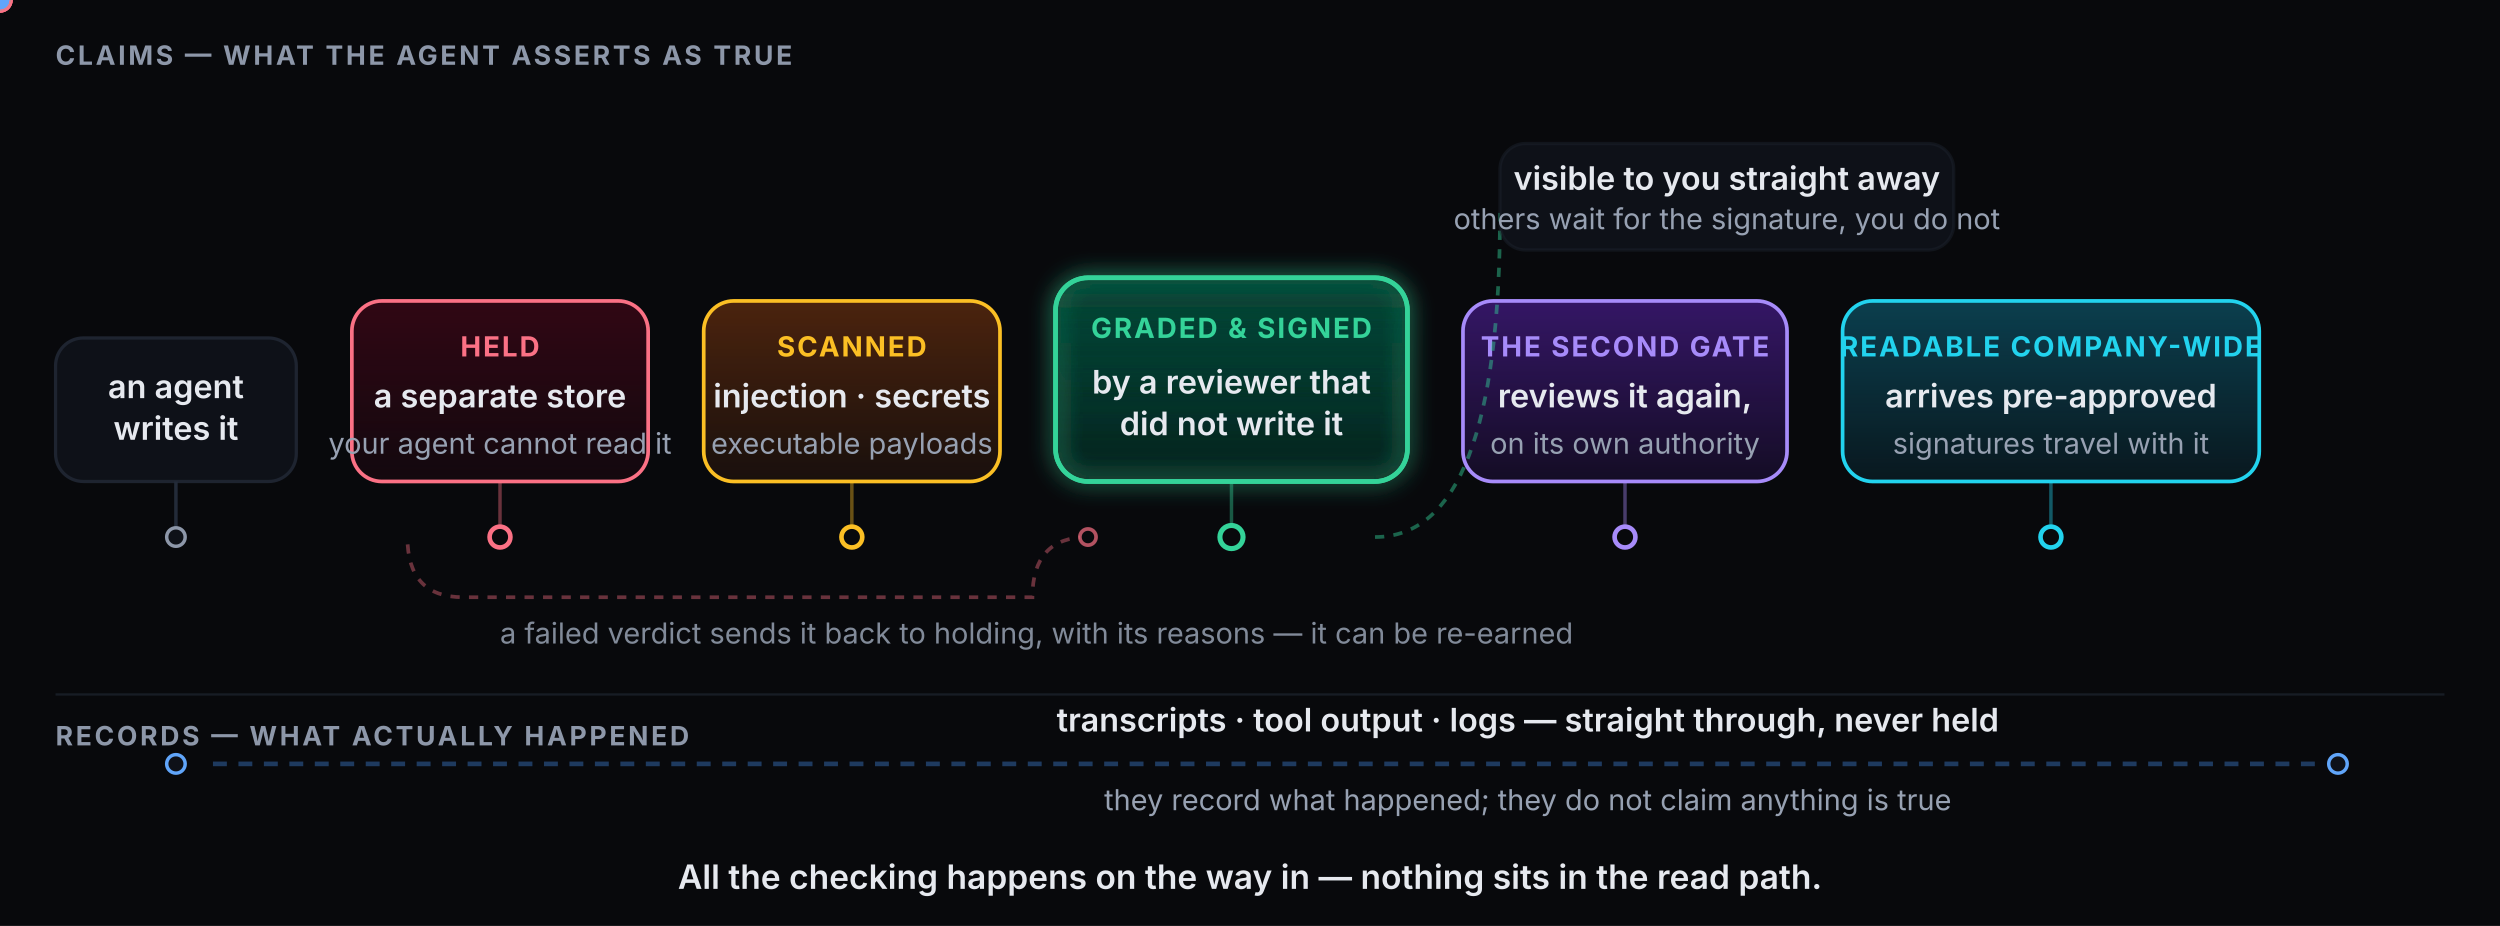
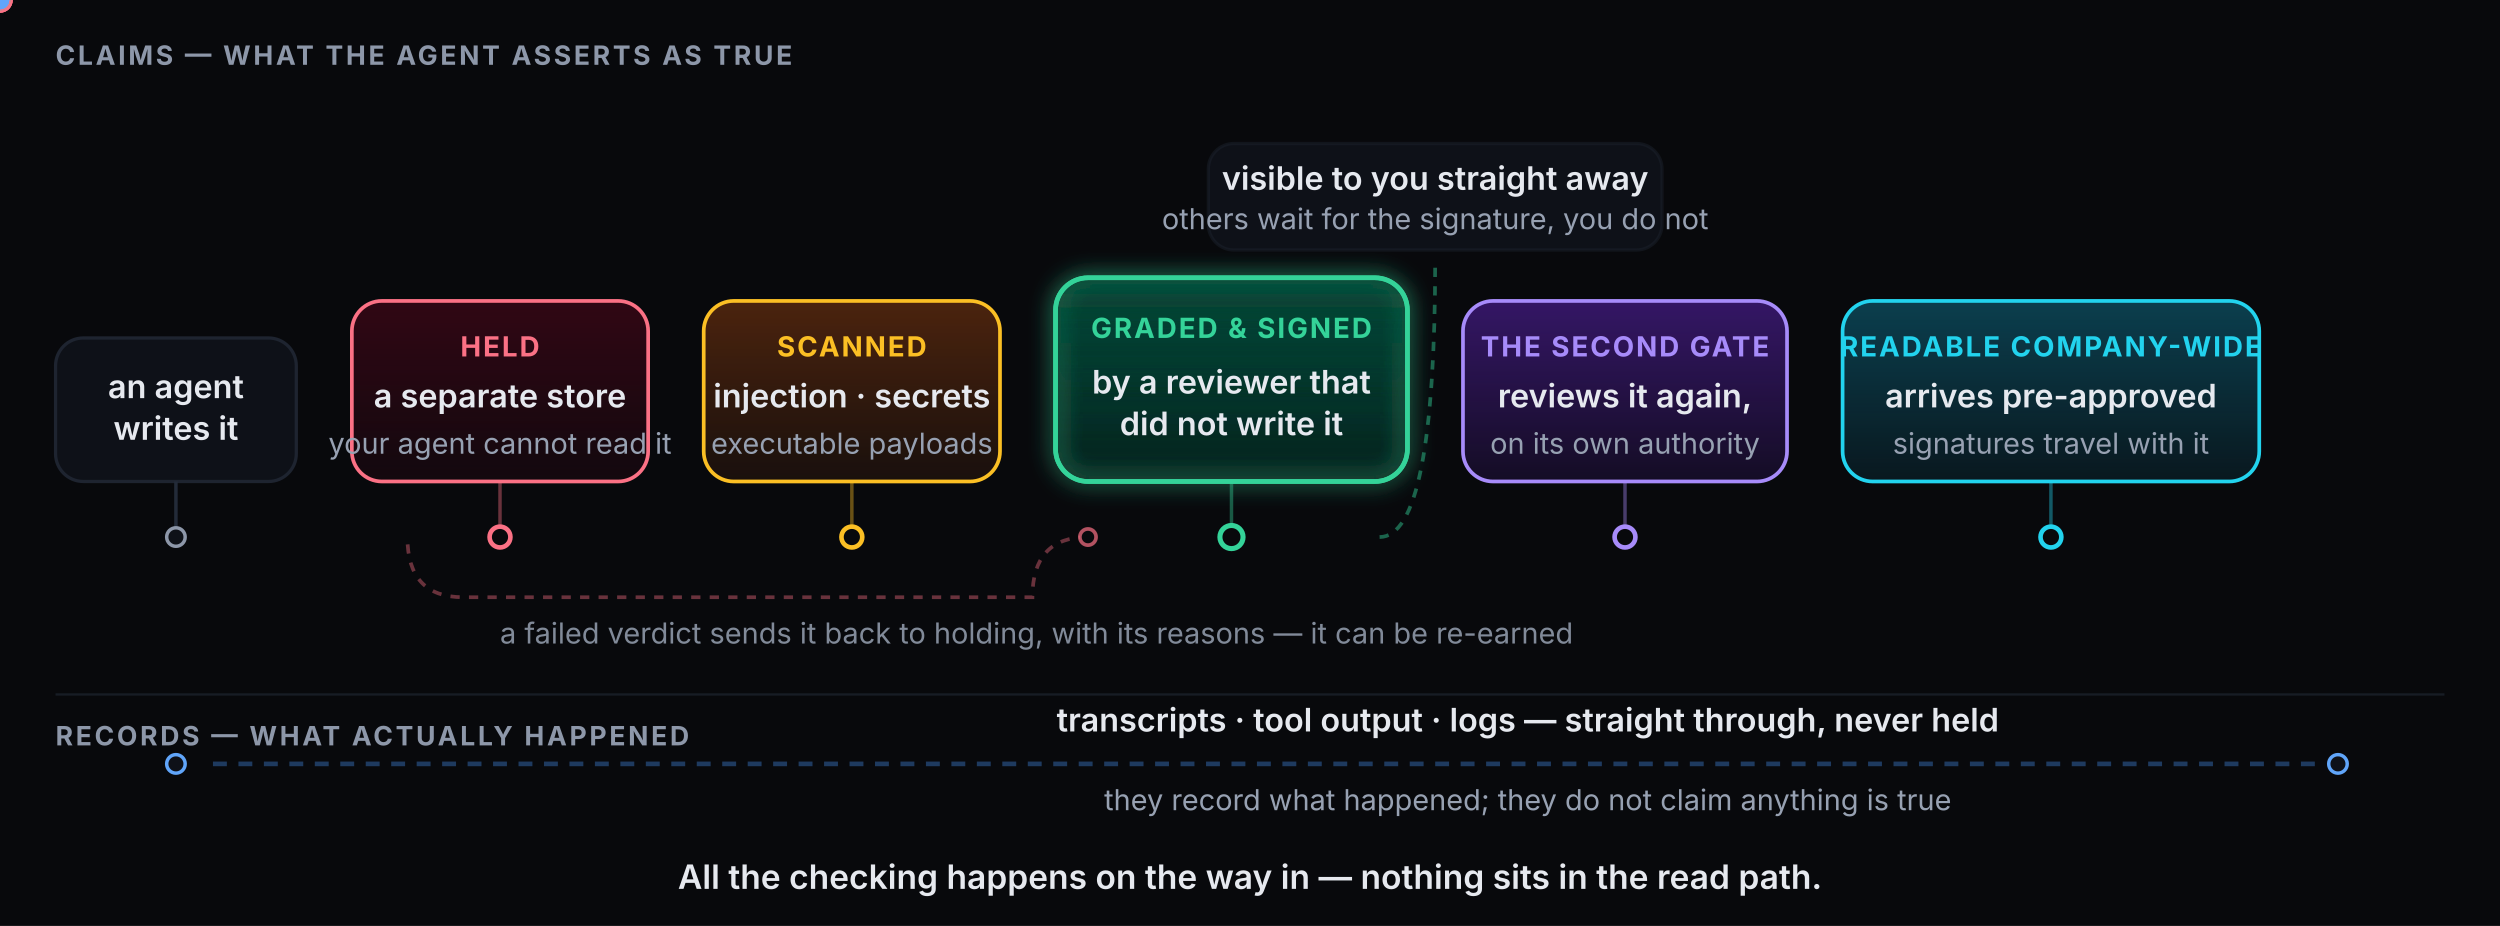
<svg xmlns="http://www.w3.org/2000/svg" viewBox="0 0 1080 400" width="1080" height="400" role="img" aria-labelledby="t d" font-family="ui-sans-serif, system-ui, -apple-system, 'Segoe UI', Inter, sans-serif">
  <defs>
    <style>
    .zn   { font-size:11.5px; font-weight:700; letter-spacing:.1em; fill:#8d97a9; }
    .st   { font-size:12px; font-weight:700; letter-spacing:.07em; }
    .nm   { font-size:14px; font-weight:600; fill:#e6e9ef; }
    .sb   { font-size:12.5px; fill:#97a1b2; }
    .panel{ fill:#0e1118; stroke:#1e2430; stroke-width:1.4; }

    /* A reader who asks the OS for less motion gets the static diagram. Every
       moving part here is decoration over a figure that already reads standing
       still, so stopping it costs nothing and keeps the argument intact. */
    @media (prefers-reduced-motion: reduce) {
      .mover { display: none; }
    }
  </style>
    <linearGradient id="gHold" x1="0" y1="0" x2="0" y2="1">
      <stop offset="0" stop-color="#4c0519" stop-opacity=".6" />
      <stop offset="1" stop-color="#4c0519" stop-opacity=".15" />
    </linearGradient>
    <linearGradient id="gChk" x1="0" y1="0" x2="0" y2="1">
      <stop offset="0" stop-color="#78350f" stop-opacity=".6" />
      <stop offset="1" stop-color="#78350f" stop-opacity=".15" />
    </linearGradient>
    <linearGradient id="gOk" x1="0" y1="0" x2="0" y2="1">
      <stop offset="0" stop-color="#064e3b" stop-opacity=".65" />
      <stop offset="1" stop-color="#064e3b" stop-opacity=".18" />
    </linearGradient>
    <linearGradient id="gLed" x1="0" y1="0" x2="0" y2="1">
      <stop offset="0" stop-color="#4c1d95" stop-opacity=".65" />
      <stop offset="1" stop-color="#4c1d95" stop-opacity=".18" />
    </linearGradient>
    <linearGradient id="gCyn" x1="0" y1="0" x2="0" y2="1">
      <stop offset="0" stop-color="#0e7490" stop-opacity=".5" />
      <stop offset="1" stop-color="#0e7490" stop-opacity=".14" />
    </linearGradient>
    <linearGradient id="rail" x1="0" y1="0" x2="1" y2="0">
      <stop offset="0" stop-color="#fb7185" stop-opacity=".55" />
      <stop offset=".3" stop-color="#fbbf24" stop-opacity=".55" />
      <stop offset=".55" stop-color="#34d399" stop-opacity=".55" />
      <stop offset=".78" stop-color="#a78bfa" stop-opacity=".55" />
      <stop offset="1" stop-color="#22d3ee" stop-opacity=".55" />
    </linearGradient>
    <filter id="glow" x="-60%" y="-60%" width="220%" height="220%">
      <feGaussianBlur stdDeviation="4.5" result="b" />
      <feMerge>
        <feMergeNode in="b" />
        <feMergeNode in="SourceGraphic" />
      </feMerge>
    </filter>
    <path id="mRail" d="M 92 232 L 1000 232" fill="none" />
-     <path id="mMine" d="M 594 232 Q 648 232 648 210" fill="none" />
+     <path id="mMine" d="M 596 232 Q 620 232 620 210" fill="none" />
    <path id="mRej" d="M 470 232 Q 446 232 446 258 L 200 258 Q 176 258 176 232" fill="none" />
    <path id="mRec" d="M 92 330 L 1000 330" fill="none" />
  </defs>
  <rect width="1080" height="400" fill="#08090c" />
  <text class="zn" x="24" y="28">CLAIMS — WHAT THE AGENT ASSERTS AS TRUE</text>
  <path d="M 92 232 L 1000 232" stroke="url(#rail)" stroke-width="2.5" fill="none" />
  <g>
    <rect class="panel" x="24" y="146" width="104" height="62" rx="12" />
    <text class="nm" x="76" y="172" text-anchor="middle">an agent</text>
    <text class="nm" x="76" y="190" text-anchor="middle">writes it</text>
    <line x1="76" y1="208" x2="76" y2="232" stroke="#232b39" stroke-width="1.5" />
    <circle cx="76" cy="232" r="4" fill="#0e1118" stroke="#8d97a9" stroke-width="1.5" />
  </g>
  <g>
    <rect x="152" y="130" width="128" height="78" rx="13" fill="url(#gHold)" stroke="#fb7185" stroke-width="1.6" />
    <text class="st" x="216" y="154" text-anchor="middle" fill="#fb7185">HELD</text>
    <text class="nm" x="216" y="176" text-anchor="middle">a separate store</text>
    <text class="sb" x="216" y="196" text-anchor="middle">your agent cannot read it</text>
    <line x1="216" y1="208" x2="216" y2="232" stroke="#fb718566" stroke-width="1.5" />
    <circle cx="216" cy="232" r="4.5" fill="#08090c" stroke="#fb7185" stroke-width="2" />
  </g>
  <g>
    <rect x="304" y="130" width="128" height="78" rx="13" fill="url(#gChk)" stroke="#fbbf24" stroke-width="1.6" />
    <text class="st" x="368" y="154" text-anchor="middle" fill="#fbbf24">SCANNED</text>
    <text class="nm" x="368" y="176" text-anchor="middle">injection · secrets</text>
    <text class="sb" x="368" y="196" text-anchor="middle">executable payloads</text>
    <line x1="368" y1="208" x2="368" y2="232" stroke="#fbbf2466" stroke-width="1.5" />
    <circle cx="368" cy="232" r="4.5" fill="#08090c" stroke="#fbbf24" stroke-width="2" />
  </g>
  <g>
    <rect x="456" y="120" width="152" height="88" rx="14" fill="url(#gOk)" stroke="#34d399" stroke-width="2" filter="url(#glow)" />
    <text class="st" x="532" y="146" text-anchor="middle" fill="#34d399">GRADED &amp; SIGNED</text>
    <text class="nm" x="532" y="170" text-anchor="middle">by a reviewer that</text>
    <text class="nm" x="532" y="188" text-anchor="middle">did not write it</text>
    <line x1="532" y1="208" x2="532" y2="232" stroke="#34d39966" stroke-width="1.5" />
    <circle cx="532" cy="232" r="5" fill="#08090c" stroke="#34d399" stroke-width="2.2" />
  </g>
  <g>
    <rect x="632" y="130" width="140" height="78" rx="13" fill="url(#gLed)" stroke="#a78bfa" stroke-width="1.6" />
    <text class="st" x="702" y="154" text-anchor="middle" fill="#a78bfa">THE SECOND GATE</text>
    <text class="nm" x="702" y="176" text-anchor="middle">reviews it again,</text>
    <text class="sb" x="702" y="196" text-anchor="middle">on its own authority</text>
    <line x1="702" y1="208" x2="702" y2="232" stroke="#a78bfa66" stroke-width="1.5" />
    <circle cx="702" cy="232" r="4.5" fill="#08090c" stroke="#a78bfa" stroke-width="2" />
  </g>
  <g>
    <rect x="796" y="130" width="180" height="78" rx="13" fill="url(#gCyn)" stroke="#22d3ee" stroke-width="1.6" />
    <text class="st" x="886" y="154" text-anchor="middle" fill="#22d3ee">READABLE COMPANY-WIDE</text>
    <text class="nm" x="886" y="176" text-anchor="middle">arrives pre-approved</text>
    <text class="sb" x="886" y="196" text-anchor="middle">signatures travel with it</text>
    <line x1="886" y1="208" x2="886" y2="232" stroke="#22d3ee66" stroke-width="1.5" />
    <circle cx="886" cy="232" r="4.5" fill="#08090c" stroke="#22d3ee" stroke-width="2" />
  </g>
-   <path d="M 594 232 Q 648 232 648 92" stroke="#34d399" stroke-opacity=".45" stroke-width="1.6" stroke-dasharray="4 4" fill="none" />
-   <g>
-     <rect class="panel" x="648" y="62" width="196" height="46" rx="11" stroke="#34d399" stroke-opacity=".45" />
-     <text class="nm" x="746" y="82" text-anchor="middle">visible to you straight away</text>
-     <text class="sb" x="746" y="99" text-anchor="middle">others wait for the signature, you do not</text>
+   <path d="M 596 232 Q 620 232 620 112" stroke="#34d399" stroke-opacity=".45" stroke-width="1.6" stroke-dasharray="4 4" fill="none" />
+   <g>
+     <rect class="panel" x="522" y="62" width="196" height="46" rx="11" stroke="#34d399" stroke-opacity=".45" />
+     <text class="nm" x="620" y="82" text-anchor="middle">visible to you straight away</text>
+     <text class="sb" x="620" y="99" text-anchor="middle">others wait for the signature, you do not</text>
  </g>
  <path d="M 470 232 Q 446 232 446 258 L 200 258 Q 176 258 176 232" stroke="#fb7185" stroke-opacity=".4" stroke-width="1.6" stroke-dasharray="4 4" fill="none" />
  <circle cx="470" cy="232" r="3.5" fill="#08090c" stroke="#fb7185" stroke-width="1.6" stroke-opacity=".7" />
  <text class="sb" x="216" y="278" fill="#fb7185" fill-opacity=".85">a failed verdict sends it back to holding, with its reasons — it can be re-earned</text>
  <line x1="24" y1="300" x2="1056" y2="300" stroke="#171c25" stroke-width="1" />
  <text class="zn" x="24" y="322">RECORDS — WHAT ACTUALLY HAPPENED</text>
  <path d="M 92 330 L 1000 330" stroke="#1e3a5f" stroke-width="2" stroke-dasharray="6 5" fill="none" />
  <g>
    <circle cx="76" cy="330" r="4" fill="#0e1118" stroke="#60a5fa" stroke-width="1.5" />
    <circle cx="1010" cy="330" r="4" fill="#0e1118" stroke="#60a5fa" stroke-width="1.5" />
    <text class="nm" x="660" y="316" text-anchor="middle" fill="#93c5fd">transcripts · tool output · logs — straight through, never held</text>
    <text class="sb" x="660" y="350" text-anchor="middle">they record what happened; they do not claim anything is true</text>
  </g>
  <text x="540" y="384" text-anchor="middle" font-size="14.5" font-weight="600" fill="#e6e9ef">
  All the checking happens on the way in — nothing sits in the read path.
</text>
  <g class="mover" fill="#fb7185">
    <circle r="5.5">
      <animateMotion dur="8s" repeatCount="indefinite" calcMode="linear">
        <mpath href="#mRail" />
      </animateMotion>
      <animate attributeName="fill" dur="8s" repeatCount="indefinite" values="#8d97a9;#fb7185;#fbbf24;#34d399;#a78bfa;#22d3ee;#22d3ee" keyTimes="0;0.15;0.32;0.5;0.68;0.88;1" />
      <animate attributeName="opacity" dur="8s" repeatCount="indefinite" values="0;1;1;1;0" keyTimes="0;0.04;0.5;0.94;1" />
      <animate attributeName="r" dur="8s" repeatCount="indefinite" values="5.5;5.5;7;5.5;5.5" keyTimes="0;0.46;0.5;0.56;1" />
    </circle>
  </g>
  <g class="mover" fill="#fb7185">
    <circle r="5.5">
      <animateMotion dur="8s" begin="2.7s" repeatCount="indefinite" calcMode="linear">
        <mpath href="#mRail" />
      </animateMotion>
      <animate attributeName="fill" dur="8s" begin="2.7s" repeatCount="indefinite" values="#8d97a9;#fb7185;#fbbf24;#34d399;#a78bfa;#22d3ee;#22d3ee" keyTimes="0;0.15;0.32;0.5;0.68;0.88;1" />
      <animate attributeName="opacity" dur="8s" begin="2.7s" repeatCount="indefinite" values="0;1;1;1;0" keyTimes="0;0.04;0.5;0.94;1" />
      <animate attributeName="r" dur="8s" begin="2.7s" repeatCount="indefinite" values="5.5;5.5;7;5.5;5.5" keyTimes="0;0.46;0.5;0.56;1" />
    </circle>
  </g>
  <g class="mover" fill="#fb7185">
    <circle r="5.5">
      <animateMotion dur="8s" begin="5.4s" repeatCount="indefinite" calcMode="linear">
        <mpath href="#mRail" />
      </animateMotion>
      <animate attributeName="fill" dur="8s" begin="5.4s" repeatCount="indefinite" values="#8d97a9;#fb7185;#fbbf24;#34d399;#a78bfa;#22d3ee;#22d3ee" keyTimes="0;0.15;0.32;0.5;0.68;0.88;1" />
      <animate attributeName="opacity" dur="8s" begin="5.4s" repeatCount="indefinite" values="0;1;1;1;0" keyTimes="0;0.04;0.5;0.94;1" />
      <animate attributeName="r" dur="8s" begin="5.4s" repeatCount="indefinite" values="5.5;5.5;7;5.5;5.5" keyTimes="0;0.46;0.5;0.56;1" />
    </circle>
  </g>
  <g class="mover" fill="#34d399">
    <circle r="4.5">
      <animateMotion dur="8s" begin="4.1s" repeatCount="indefinite" calcMode="linear">
        <mpath href="#mMine" />
      </animateMotion>
      <animate attributeName="opacity" dur="8s" begin="4.1s" repeatCount="indefinite" values="0;1;1;0;0" keyTimes="0;0.06;0.3;0.42;1" />
    </circle>
  </g>
  <g class="mover" fill="#fb7185">
    <circle r="4.5">
      <animateMotion dur="16s" begin="3.6s" repeatCount="indefinite" calcMode="linear">
        <mpath href="#mRej" />
      </animateMotion>
      <animate attributeName="opacity" dur="16s" begin="3.6s" repeatCount="indefinite" values="0;1;1;0;0" keyTimes="0;0.02;0.2;0.27;1" />
    </circle>
  </g>
  <g class="mover" fill="#60a5fa">
    <circle r="4">
      <animateMotion dur="4.4s" repeatCount="indefinite" calcMode="linear">
        <mpath href="#mRec" />
      </animateMotion>
      <animate attributeName="opacity" dur="4.4s" repeatCount="indefinite" values="0;1;1;0" keyTimes="0;0.05;0.9;1" />
    </circle>
  </g>
  <g class="mover" fill="#60a5fa">
    <circle r="4">
      <animateMotion dur="4.4s" begin="1.5s" repeatCount="indefinite" calcMode="linear">
        <mpath href="#mRec" />
      </animateMotion>
      <animate attributeName="opacity" dur="4.4s" begin="1.5s" repeatCount="indefinite" values="0;1;1;0" keyTimes="0;0.05;0.9;1" />
    </circle>
  </g>
  <g class="mover" fill="#60a5fa">
    <circle r="4">
      <animateMotion dur="4.4s" begin="2.9s" repeatCount="indefinite" calcMode="linear">
        <mpath href="#mRec" />
      </animateMotion>
      <animate attributeName="opacity" dur="4.4s" begin="2.9s" repeatCount="indefinite" values="0;1;1;0" keyTimes="0;0.05;0.9;1" />
    </circle>
  </g>
  <rect class="mover" x="456" y="120" width="152" height="88" rx="14" fill="none" stroke="#34d399" stroke-width="2">
    <animate attributeName="stroke-opacity" dur="8s" repeatCount="indefinite" values="0;0;.85;0;0" keyTimes="0;0.44;0.5;0.6;1" />
    <animate attributeName="stroke-width" dur="8s" repeatCount="indefinite" values="2;2;4.5;2;2" keyTimes="0;0.44;0.5;0.6;1" />
  </rect>
</svg>
